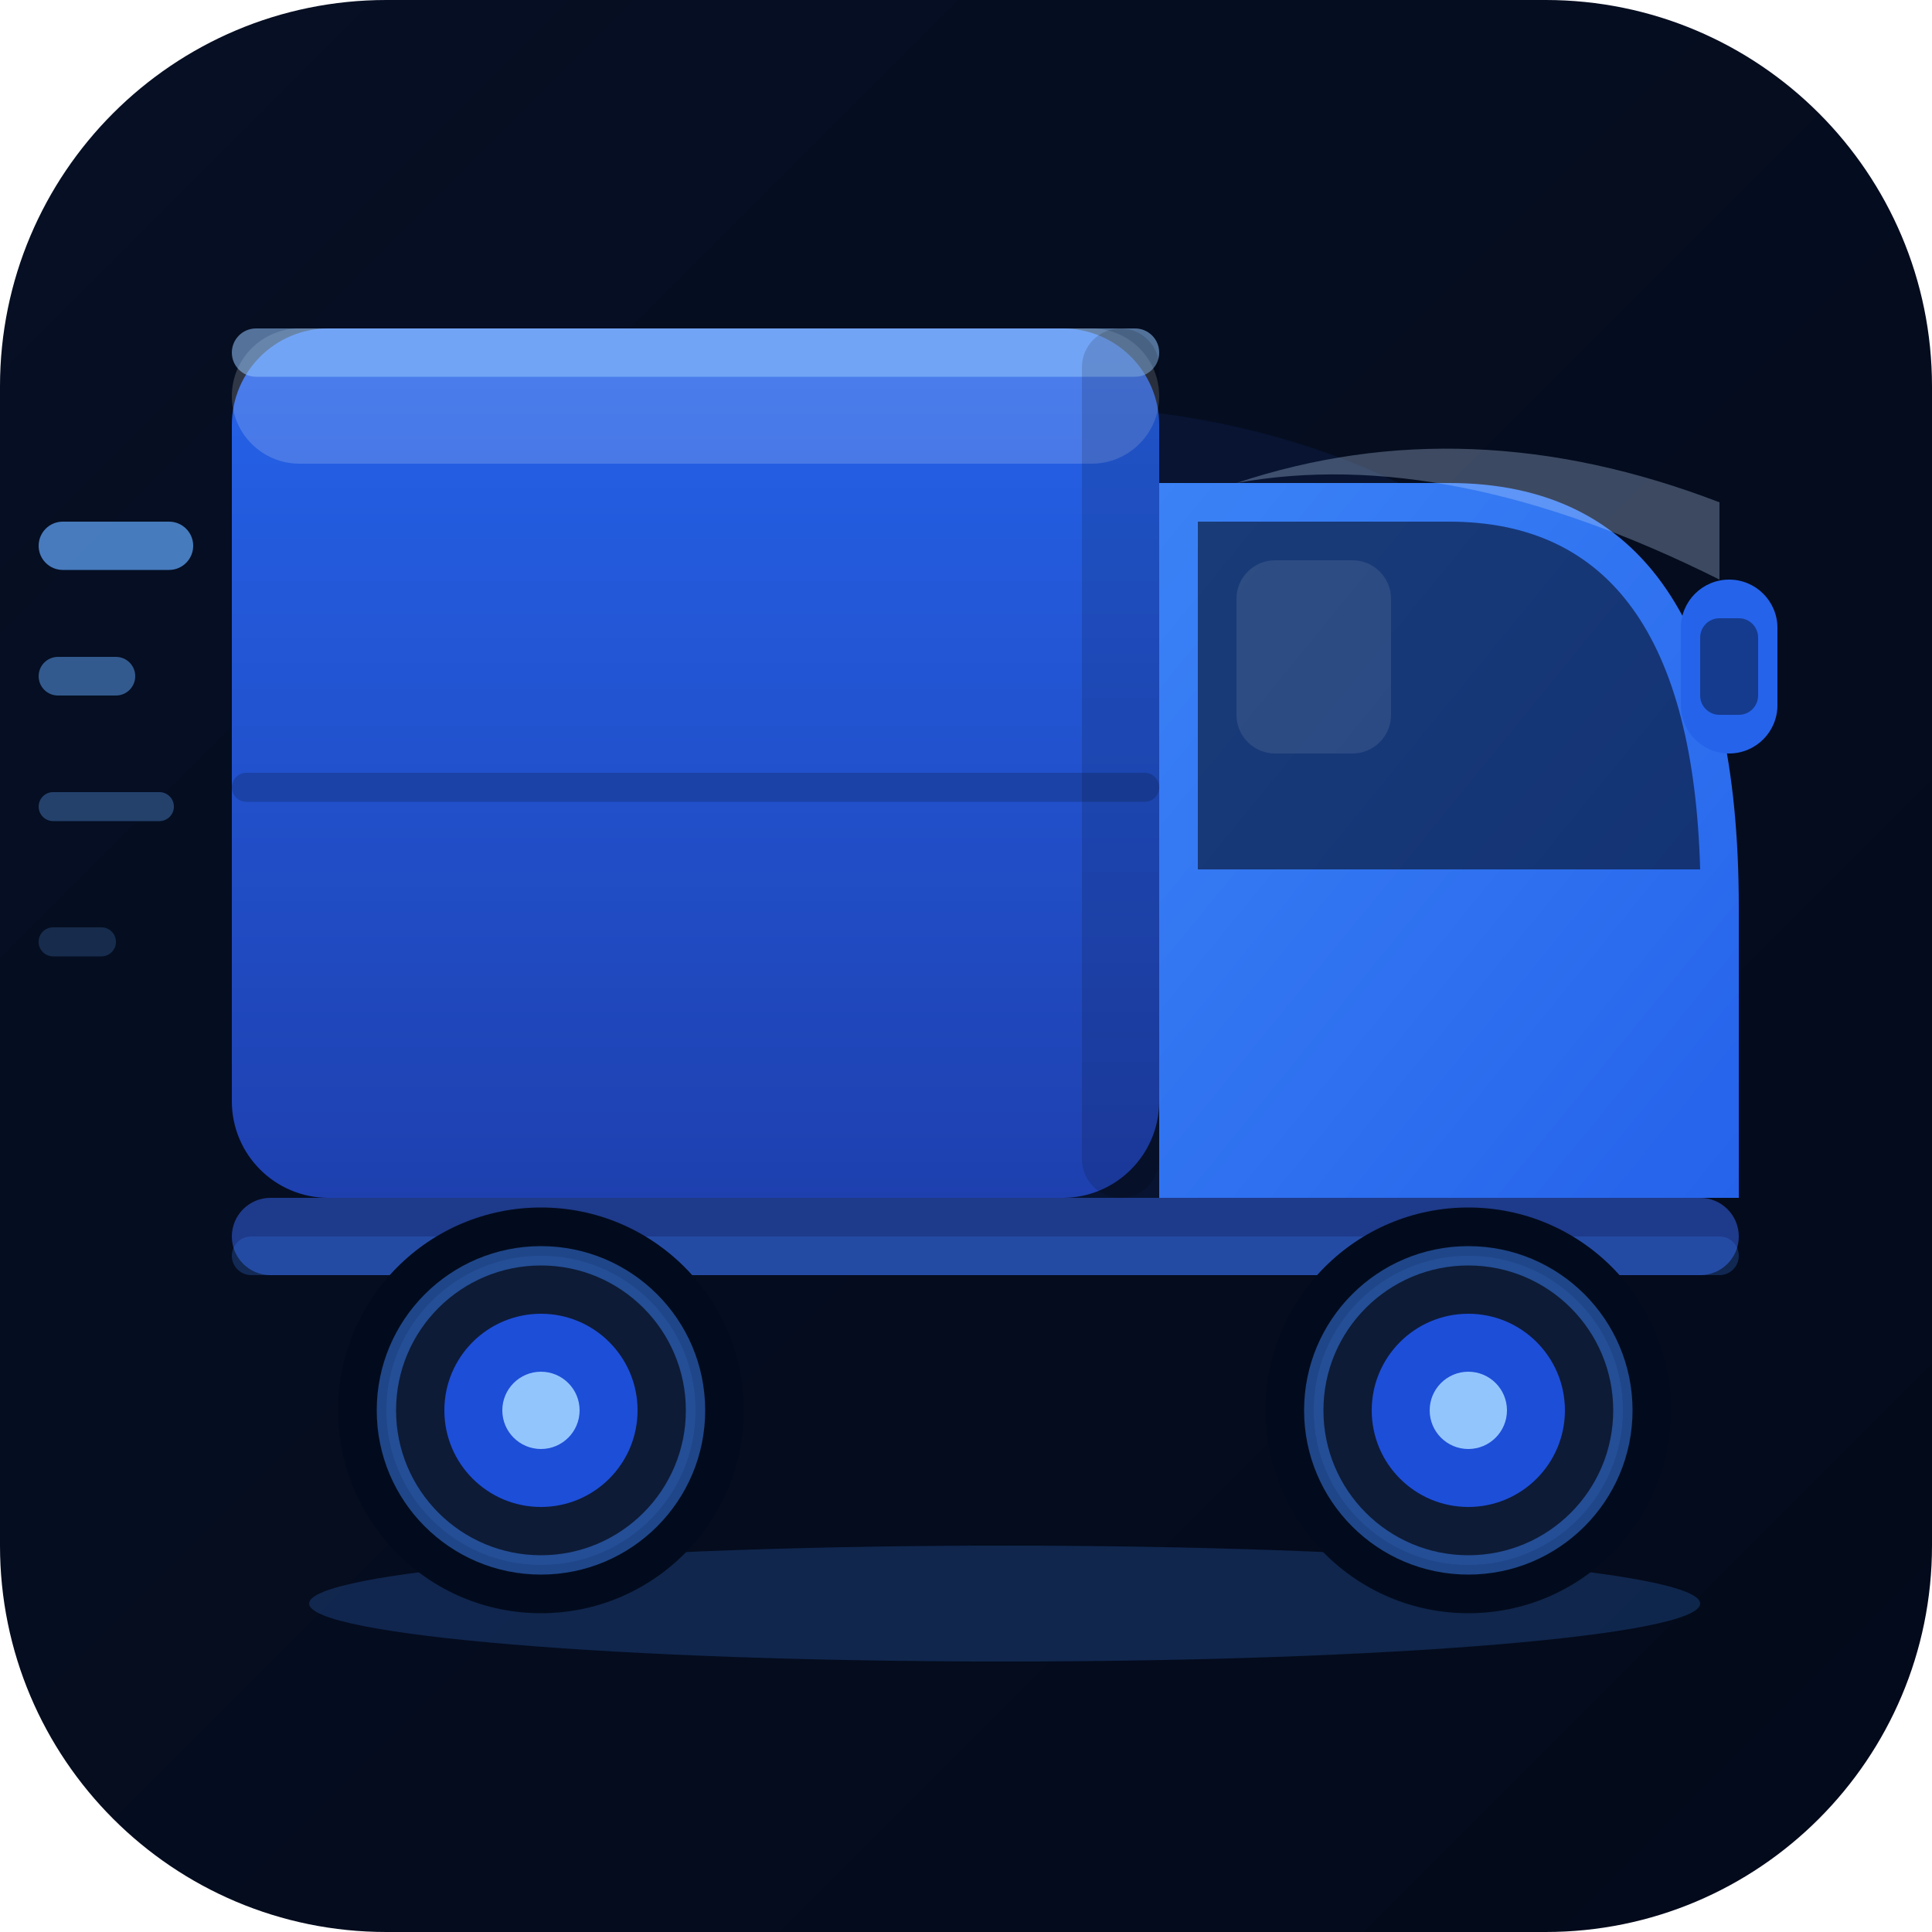
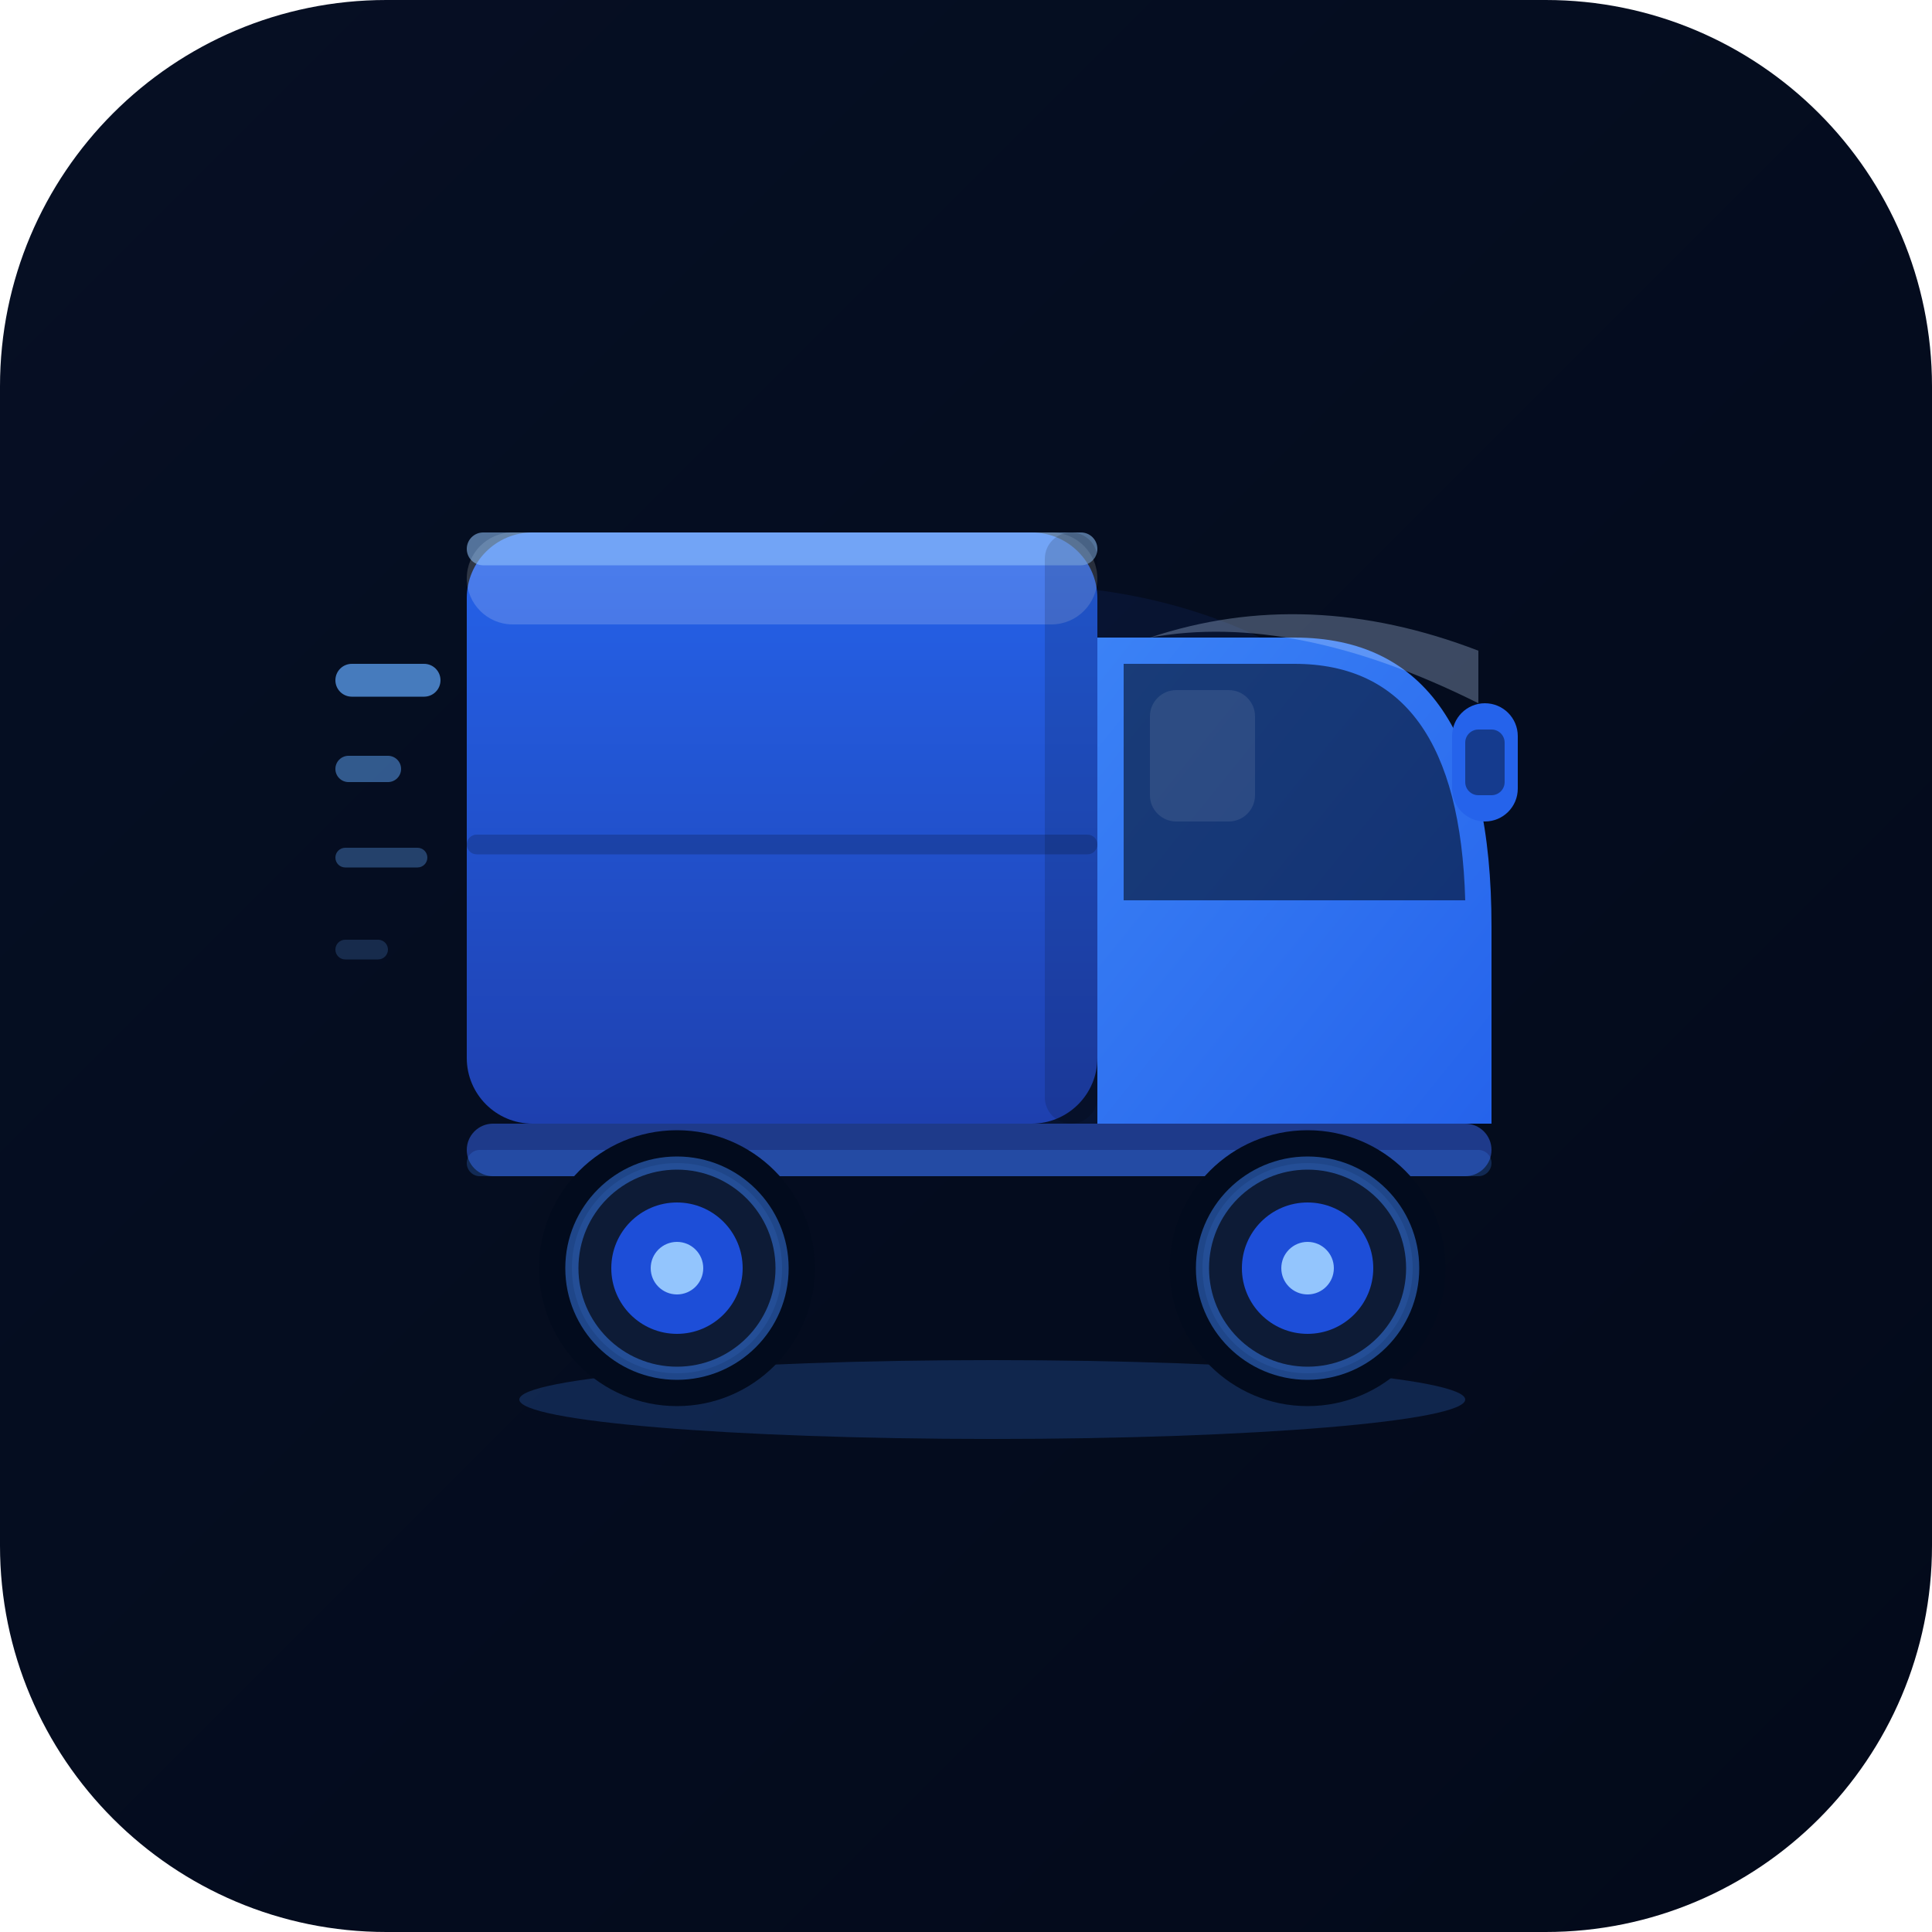
<svg xmlns="http://www.w3.org/2000/svg" viewBox="0 0 100 100" role="img" aria-label="Swift Freight Logistics">
  <defs>
    <linearGradient id="cargo-g" x1="0" y1="0" x2="0" y2="1">
      <stop offset="0%" stop-color="#2563eb" />
      <stop offset="100%" stop-color="#1e40af" />
    </linearGradient>
    <linearGradient id="cab-g" x1="0" y1="0" x2="1" y2="1">
      <stop offset="0%" stop-color="#3b82f6" />
      <stop offset="100%" stop-color="#2563eb" />
    </linearGradient>
    <linearGradient id="bg-g" x1="0" y1="0" x2="1" y2="1">
      <stop offset="0%" stop-color="#060f24" />
      <stop offset="100%" stop-color="#030a1a" />
    </linearGradient>
  </defs>
  <rect width="100" height="100" rx="20" fill="url(#bg-g)" />
-   <ellipse cx="54" cy="43" rx="32" ry="22" fill="#1d4ed8" opacity="0.1" />
-   <ellipse cx="52" cy="83" rx="36" ry="3" fill="#3b82f6" opacity="0.22" />
-   <rect x="2" y="27" width="8" height="2.5" rx="1.25" fill="#60a5fa" opacity="0.72" />
-   <rect x="2" y="34" width="5" height="2" rx="1" fill="#60a5fa" opacity="0.5" />
-   <rect x="2" y="41" width="7" height="1.5" rx=".75" fill="#60a5fa" opacity="0.34" />
-   <rect x="2" y="48" width="4" height="1.5" rx=".75" fill="#60a5fa" opacity="0.2" />
-   <rect x="12" y="17" width="48" height="45" rx="5" fill="url(#cargo-g)" />
-   <rect x="12" y="17" width="48" height="7" rx="3.5" fill="rgba(255,255,255,.17)" />
-   <rect x="12" y="17" width="48" height="2.5" rx="1.25" fill="#93c5fd" opacity="0.55" />
-   <rect x="12" y="40" width="48" height="1.5" rx=".75" fill="rgba(0,0,0,.18)" />
-   <rect x="56" y="17" width="4" height="45" rx="2" fill="rgba(0,0,0,.14)" />
-   <path d="M60 25 L60 62 L90 62 L90 47 Q90 25 75 25 Z" fill="url(#cab-g)" />
-   <path d="M64 25 Q75 23 89 30 L89 26 Q76 21 64 25 Z" fill="#bfdbfe" opacity="0.3" />
-   <path d="M62 27 L62 45 L88 45 Q87.5 27 75 27 Z" fill="#020b1d" opacity="0.58" />
-   <rect x="64" y="29" width="8" height="10" rx="2" fill="rgba(255,255,255,.09)" />
-   <rect x="87" y="30" width="5" height="9" rx="2.5" fill="#2563eb" />
-   <rect x="88" y="32" width="3" height="5" rx="1" fill="#020b1d" opacity="0.45" />
-   <rect x="12" y="62" width="78" height="4" rx="2" fill="#1e3a8a" />
-   <rect x="12" y="64" width="78" height="2" rx="1" fill="rgba(59,130,246,.25)" />
-   <circle cx="28" cy="73" r="10.5" fill="#020b1d" />
-   <circle cx="28" cy="73" r="8" fill="#0d1b36" />
-   <circle cx="28" cy="73" r="5" fill="#1d4ed8" />
-   <circle cx="28" cy="73" r="2" fill="#93c5fd" />
-   <circle cx="28" cy="73" r="8" fill="none" stroke="#3b82f6" stroke-width="1" opacity="0.5" />
-   <circle cx="76" cy="73" r="10.5" fill="#020b1d" />
-   <circle cx="76" cy="73" r="8" fill="#0d1b36" />
-   <circle cx="76" cy="73" r="5" fill="#1d4ed8" />
-   <circle cx="76" cy="73" r="2" fill="#93c5fd" />
-   <circle cx="76" cy="73" r="8" fill="none" stroke="#3b82f6" stroke-width="1" opacity="0.5" />
+   <g transform="translate(16,16) scale(0.68)">
+     <ellipse cx="54" cy="43" rx="32" ry="22" fill="#1d4ed8" opacity="0.1" />
+     <ellipse cx="52" cy="83" rx="36" ry="3" fill="#3b82f6" opacity="0.22" />
+     <rect x="2" y="27" width="8" height="2.5" rx="1.25" fill="#60a5fa" opacity="0.72" />
+     <rect x="2" y="34" width="5" height="2" rx="1" fill="#60a5fa" opacity="0.5" />
+     <rect x="2" y="41" width="7" height="1.5" rx=".75" fill="#60a5fa" opacity="0.34" />
+     <rect x="2" y="48" width="4" height="1.5" rx=".75" fill="#60a5fa" opacity="0.2" />
+     <rect x="12" y="17" width="48" height="45" rx="5" fill="url(#cargo-g)" />
+     <rect x="12" y="17" width="48" height="7" rx="3.5" fill="rgba(255,255,255,.17)" />
+     <rect x="12" y="17" width="48" height="2.5" rx="1.25" fill="#93c5fd" opacity="0.55" />
+     <rect x="12" y="40" width="48" height="1.5" rx=".75" fill="rgba(0,0,0,.18)" />
+     <rect x="56" y="17" width="4" height="45" rx="2" fill="rgba(0,0,0,.14)" />
+     <path d="M60 25 L60 62 L90 62 L90 47 Q90 25 75 25 Z" fill="url(#cab-g)" />
+     <path d="M64 25 Q75 23 89 30 L89 26 Q76 21 64 25 Z" fill="#bfdbfe" opacity="0.3" />
+     <path d="M62 27 L62 45 L88 45 Q87.5 27 75 27 Z" fill="#020b1d" opacity="0.58" />
+     <rect x="64" y="29" width="8" height="10" rx="2" fill="rgba(255,255,255,.09)" />
+     <rect x="87" y="30" width="5" height="9" rx="2.5" fill="#2563eb" />
+     <rect x="88" y="32" width="3" height="5" rx="1" fill="#020b1d" opacity="0.45" />
+     <rect x="12" y="62" width="78" height="4" rx="2" fill="#1e3a8a" />
+     <rect x="12" y="64" width="78" height="2" rx="1" fill="rgba(59,130,246,.25)" />
+     <circle cx="28" cy="73" r="10.5" fill="#020b1d" />
+     <circle cx="28" cy="73" r="8" fill="#0d1b36" />
+     <circle cx="28" cy="73" r="5" fill="#1d4ed8" />
+     <circle cx="28" cy="73" r="2" fill="#93c5fd" />
+     <circle cx="28" cy="73" r="8" fill="none" stroke="#3b82f6" stroke-width="1" opacity="0.5" />
+     <circle cx="76" cy="73" r="10.5" fill="#020b1d" />
+     <circle cx="76" cy="73" r="8" fill="#0d1b36" />
+     <circle cx="76" cy="73" r="5" fill="#1d4ed8" />
+     <circle cx="76" cy="73" r="2" fill="#93c5fd" />
+     <circle cx="76" cy="73" r="8" fill="none" stroke="#3b82f6" stroke-width="1" opacity="0.5" />
+   </g>
</svg>
